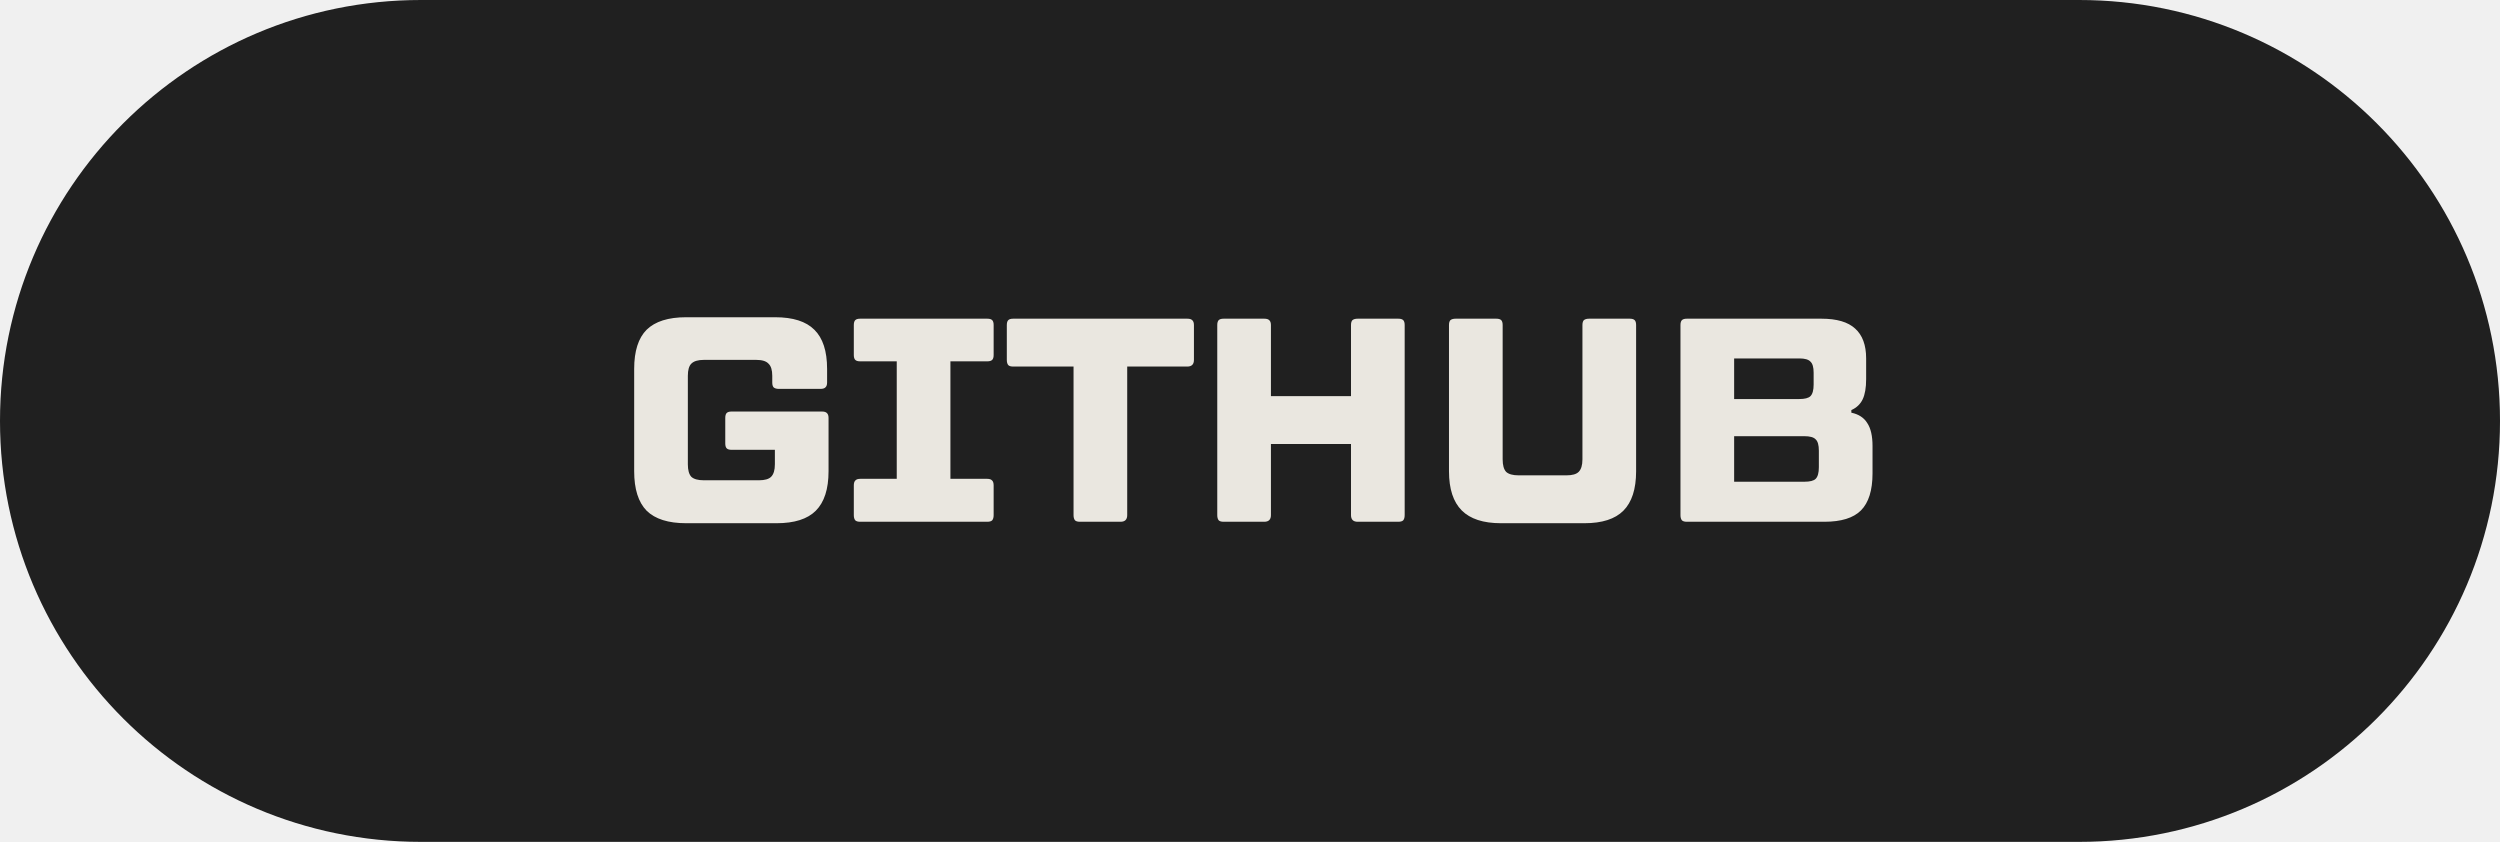
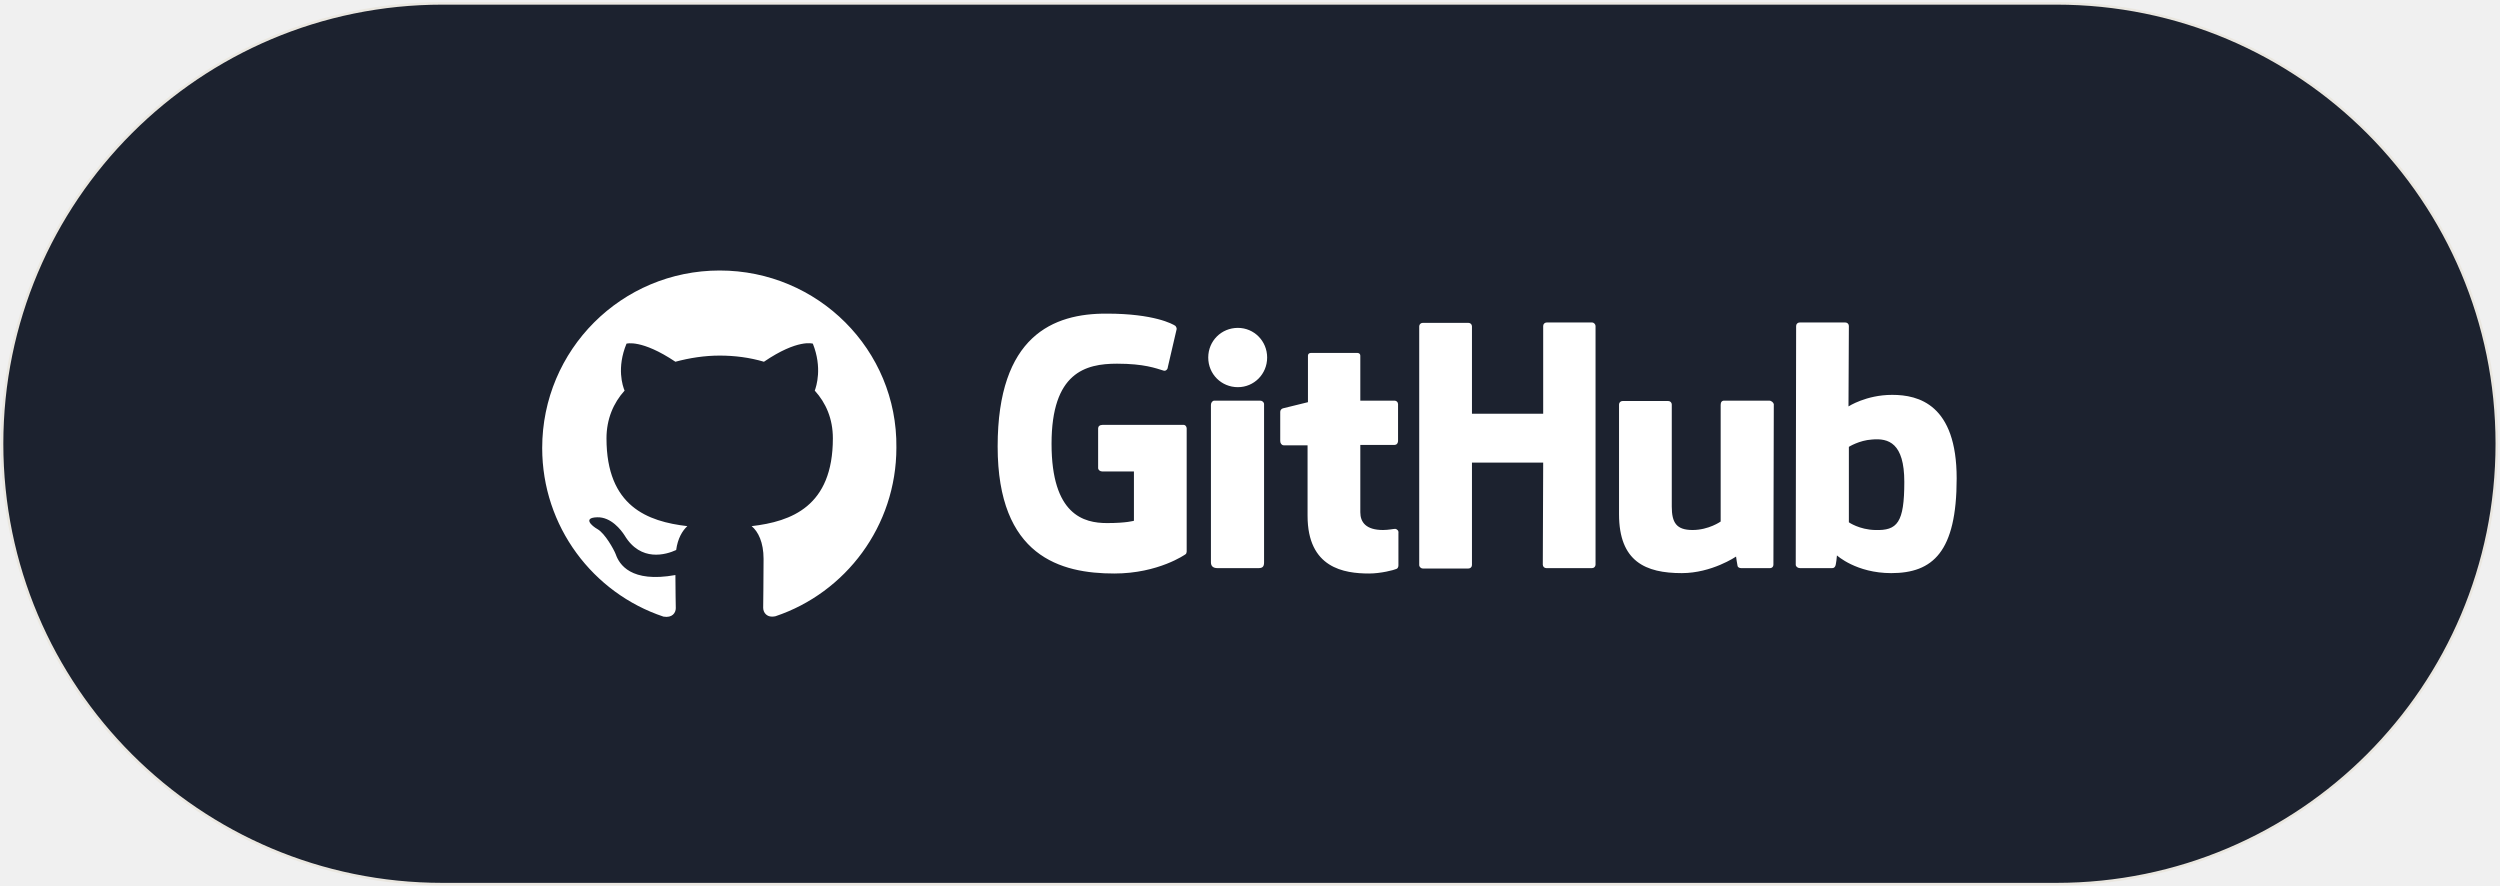
- <svg xmlns="http://www.w3.org/2000/svg" width="781" height="263" viewBox="0 0 781 263" fill="none">
-   <rect width="781" height="263" rx="131.5" fill="#202020" />
-   <path d="M214.339 163.453q-8.338 0-12.326-3.897-3.897-3.987-3.897-12.326v-31.992q0-8.338 3.897-12.235 3.988-3.897 12.326-3.897h27.823q8.338 0 12.235 3.897 3.988 3.897 3.988 12.235v4.26q0 1.087-.544 1.54-.453.453-1.54.453H243.34q-1.087 0-1.631-.453-.453-.453-.453-1.54v-2.085q0-2.719-1.178-3.806-1.088-1.179-3.807-1.179h-16.404q-2.718 0-3.897 1.179-1.087 1.087-1.087 3.806v27.642q0 2.72 1.087 3.897 1.179 1.088 3.897 1.088h17.22q2.719 0 3.806-1.088 1.179-1.178 1.179-3.897v-4.531h-13.504q-1.088 0-1.541-.453-.453-.454-.453-1.541v-7.976q0-1.087.453-1.54t1.541-.453h28.186q1.087 0 1.54.453.544.453.544 1.54v16.676q0 8.339-3.987 12.326-3.898 3.897-12.236 3.897zm82.572-50.572v36.706h11.51q1.087 0 1.54.544.454.453.454 1.54v9.245q0 1.087-.454 1.631-.453.453-1.54.453h-39.696q-1.088 0-1.541-.453-.453-.544-.453-1.631v-9.245q0-1.087.453-1.54.453-.544 1.541-.544h11.419v-36.706h-11.419q-1.088 0-1.541-.453t-.453-1.54v-9.335q0-1.088.453-1.541t1.541-.453h39.696q1.087 0 1.54.453t.454 1.541v9.335q0 1.087-.454 1.54-.453.453-1.54.453zm73.991-13.322q1.087 0 1.54.453.544.453.544 1.541v10.875q0 2.085-2.084 2.085h-18.761v46.403q0 2.084-2.084 2.084h-12.688q-1.088 0-1.541-.453-.453-.544-.453-1.631v-46.403h-18.851q-1.088 0-1.541-.453-.453-.544-.453-1.632v-10.875q0-1.088.453-1.541t1.541-.453zm65.923 0q1.088 0 1.541.453t.453 1.541v59.363q0 1.087-.453 1.631-.453.453-1.541.453h-12.688q-2.084 0-2.084-2.084v-22.205h-25.014v22.205q0 2.084-2.085 2.084h-12.688q-1.088 0-1.541-.453-.453-.544-.453-1.631v-59.363q0-1.088.453-1.541t1.541-.453h12.688q1.088 0 1.541.453.543.453.544 1.541v22.204h25.014v-22.204q0-1.088.453-1.541.543-.453 1.631-.453zm32.061 63.894q-8.247 0-12.235-3.988t-3.987-12.235v-45.677q0-1.088.453-1.541.543-.453 1.631-.453h12.688q1.088 0 1.541.453t.453 1.541v41.962q0 2.718 1.088 3.897 1.178 1.087 3.897 1.087h14.954q2.719 0 3.806-1.087 1.179-1.179 1.179-3.897v-41.962q0-1.088.453-1.541.543-.453 1.631-.453h12.688q1.088 0 1.541.453t.453 1.541v45.677q0 8.339-3.988 12.326-3.897 3.897-12.144 3.897zm109.475-34.53q3.444.725 4.984 3.263 1.632 2.447 1.632 7.16v8.519q0 7.976-3.626 11.6Q577.817 163 569.932 163h-42.959q-1.087 0-1.54-.453-.453-.544-.454-1.631v-59.363q0-1.088.454-1.541.453-.453 1.54-.453h42.053q7.16 0 10.513 3.081 3.444 3.082 3.444 9.335v6.435q0 4.079-1.088 6.344t-3.534 3.353zm-36.615-16.948v12.688h20.301q2.629 0 3.535-.906.996-.997.997-3.625v-3.716q0-2.538-.997-3.444-.906-.997-3.444-.997zm26.464 28.821q0-2.63-.997-3.535-.906-.997-3.534-.997h-21.933v14.229h21.933q2.628 0 3.534-.906.997-.997.997-3.625z" fill="#EAE7E0" />
+ <svg xmlns="http://www.w3.org/2000/svg" width="1033" height="366" viewBox="0 0 1033 366" fill="none">
+   <path d="M182.817 1.394h666.895c100.496 0 181.968 81.468 181.968 181.964 0 100.497-81.472 181.966-181.968 181.966H182.817C82.321 365.324.853 283.855.853 183.358.853 82.862 82.32 1.394 182.817 1.394" fill="#1C222F" />
+   <path d="M182.817 1.394h666.895c100.496 0 181.968 81.468 181.968 181.964 0 100.497-81.472 181.966-181.968 181.966H182.817C82.321 365.324.853 283.855.853 183.358.853 82.862 82.32 1.394 182.817 1.394Z" stroke="#EAE7E0" stroke-width="1.049" />
+   <g clip-path="url(#a)" fill="#fff">
+     <path d="M297.37 111.772c-40.565 0-73.336 32.771-73.336 73.336 0 32.453 20.999 59.974 50.11 69.677 3.659.637 5.091-1.59 5.091-3.499 0-1.75-.159-7.477-.159-13.681-18.453 3.341-23.226-4.454-24.658-8.59-.795-2.069-4.454-8.591-7.476-10.341-2.546-1.431-6.204-4.772-.159-4.931 5.727-.159 9.863 5.249 11.294 7.477 6.682 11.135 17.181 7.954 21.317 6.045.636-4.773 2.545-7.954 4.613-9.863-16.385-1.909-33.406-8.113-33.406-36.271 0-7.954 2.863-14.635 7.476-19.726-.795-1.909-3.34-9.385.796-19.407 0 0 6.204-1.909 20.203 7.476 5.886-1.59 12.09-2.545 18.294-2.545s12.408.796 18.294 2.545c13.999-9.544 20.204-7.476 20.204-7.476 3.977 10.022 1.431 17.658.795 19.407 4.613 5.091 7.477 11.613 7.477 19.726 0 28.158-17.181 34.362-33.566 36.271 2.704 2.227 4.931 6.681 4.931 13.521 0 9.863-.159 17.658-.159 20.204 0 1.909 1.432 4.295 5.091 3.499 28.952-9.703 49.951-37.224 49.951-69.677.477-40.406-32.452-73.177-73.018-73.177M576.557 218.52h-.159zm0 0c-.795 0-2.863.477-5.09.477-7 0-9.386-3.181-9.386-7.317v-27.839h14.158c.796 0 1.432-.637 1.432-1.75v-15.113c0-.795-.636-1.432-1.432-1.432h-14.158v-18.612c0-.636-.477-1.114-1.273-1.114h-19.089c-.796 0-1.273.478-1.273 1.114v19.249s-9.704 2.386-10.34 2.545-1.114.795-1.114 1.432v12.09c0 .954.637 1.75 1.432 1.75h9.863v29.111c0 21.635 15.113 23.862 25.453 23.862 4.772 0 10.34-1.431 11.295-1.909.477-.159.795-.795.795-1.431V220.27c.159-.955-.477-1.591-1.273-1.75m210.304-19.408c0-16.067-6.522-18.135-13.363-17.499-5.249.319-9.544 3.023-9.544 3.023v31.18s4.295 3.022 10.817 3.181c9.227.318 12.09-3.022 12.09-19.885m21.635-1.431c0 30.384-9.863 39.133-27.044 39.133-14.476 0-22.43-7.317-22.43-7.317s-.318 4.136-.795 4.613c-.318.477-.637.636-1.273.636h-13.203c-.955 0-1.75-.636-1.75-1.432l.159-98.629c0-.796.636-1.432 1.431-1.432h18.931c.795 0 1.432.636 1.432 1.432l-.159 33.248s7.317-4.773 17.976-4.773h.159c10.817 0 26.566 3.977 26.566 34.521m-77.472-32.135h-18.612c-.955 0-1.432.637-1.432 1.75v48.202s-4.931 3.499-11.613 3.499-8.59-3.022-8.59-9.704v-42.156c0-.795-.636-1.432-1.432-1.432h-18.93c-.796 0-1.432.637-1.432 1.432v45.338c0 19.567 10.976 24.339 25.93 24.339 12.408 0 22.43-6.84 22.43-6.84s.477 3.5.637 3.977c.159.477.795.795 1.431.795h11.931c.955 0 1.432-.636 1.432-1.432l.159-66.336c-.159-.636-.954-1.432-1.909-1.432m-210.304 0h-18.93c-.796 0-1.432.796-1.432 1.75v65.064c0 1.75 1.113 2.386 2.704 2.386h17.022c1.75 0 2.227-.795 2.227-2.386v-65.382c0-.795-.795-1.432-1.591-1.432m-9.226-30.066c-6.841 0-12.25 5.409-12.25 12.249s5.409 12.25 12.25 12.25c6.681 0 12.09-5.409 12.09-12.25 0-6.84-5.409-12.249-12.09-12.249m146.353-2.227h-18.771c-.796 0-1.432.636-1.432 1.432v36.27h-29.43v-36.111c0-.795-.636-1.432-1.431-1.432h-18.931c-.795 0-1.432.637-1.432 1.432v98.63c0 .795.796 1.431 1.432 1.431h18.931c.795 0 1.431-.636 1.431-1.431v-42.316h29.43l-.159 42.156c0 .796.636 1.432 1.432 1.432h18.93c.796 0 1.432-.636 1.432-1.432v-98.629c0-.636-.636-1.432-1.432-1.432M490.336 177v50.906c0 .318-.159.954-.477 1.113 0 0-11.136 7.954-29.43 7.954-22.112 0-48.201-6.999-48.201-52.496 0-45.656 22.907-55.042 45.178-54.883 19.408 0 27.203 4.295 28.317 5.091.318.477.477.795.477 1.272l-3.659 15.749c0 .796-.795 1.75-1.75 1.432-3.182-.954-7.954-2.863-19.249-2.863-13.044 0-27.043 3.659-27.043 33.088s13.362 32.771 22.907 32.771c8.113 0 11.136-.955 11.136-.955v-20.362h-13.045c-.954 0-1.75-.636-1.75-1.432V177c0-.795.637-1.432 1.75-1.432h33.248c.955-.159 1.591.637 1.591 1.432" />
+   </g>
+   <defs>
+     <clipPath id="a">
+       <path fill="#fff" d="M224.034 111.772h584.46v143.172h-584.46z" />
+     </clipPath>
+   </defs>
</svg>
